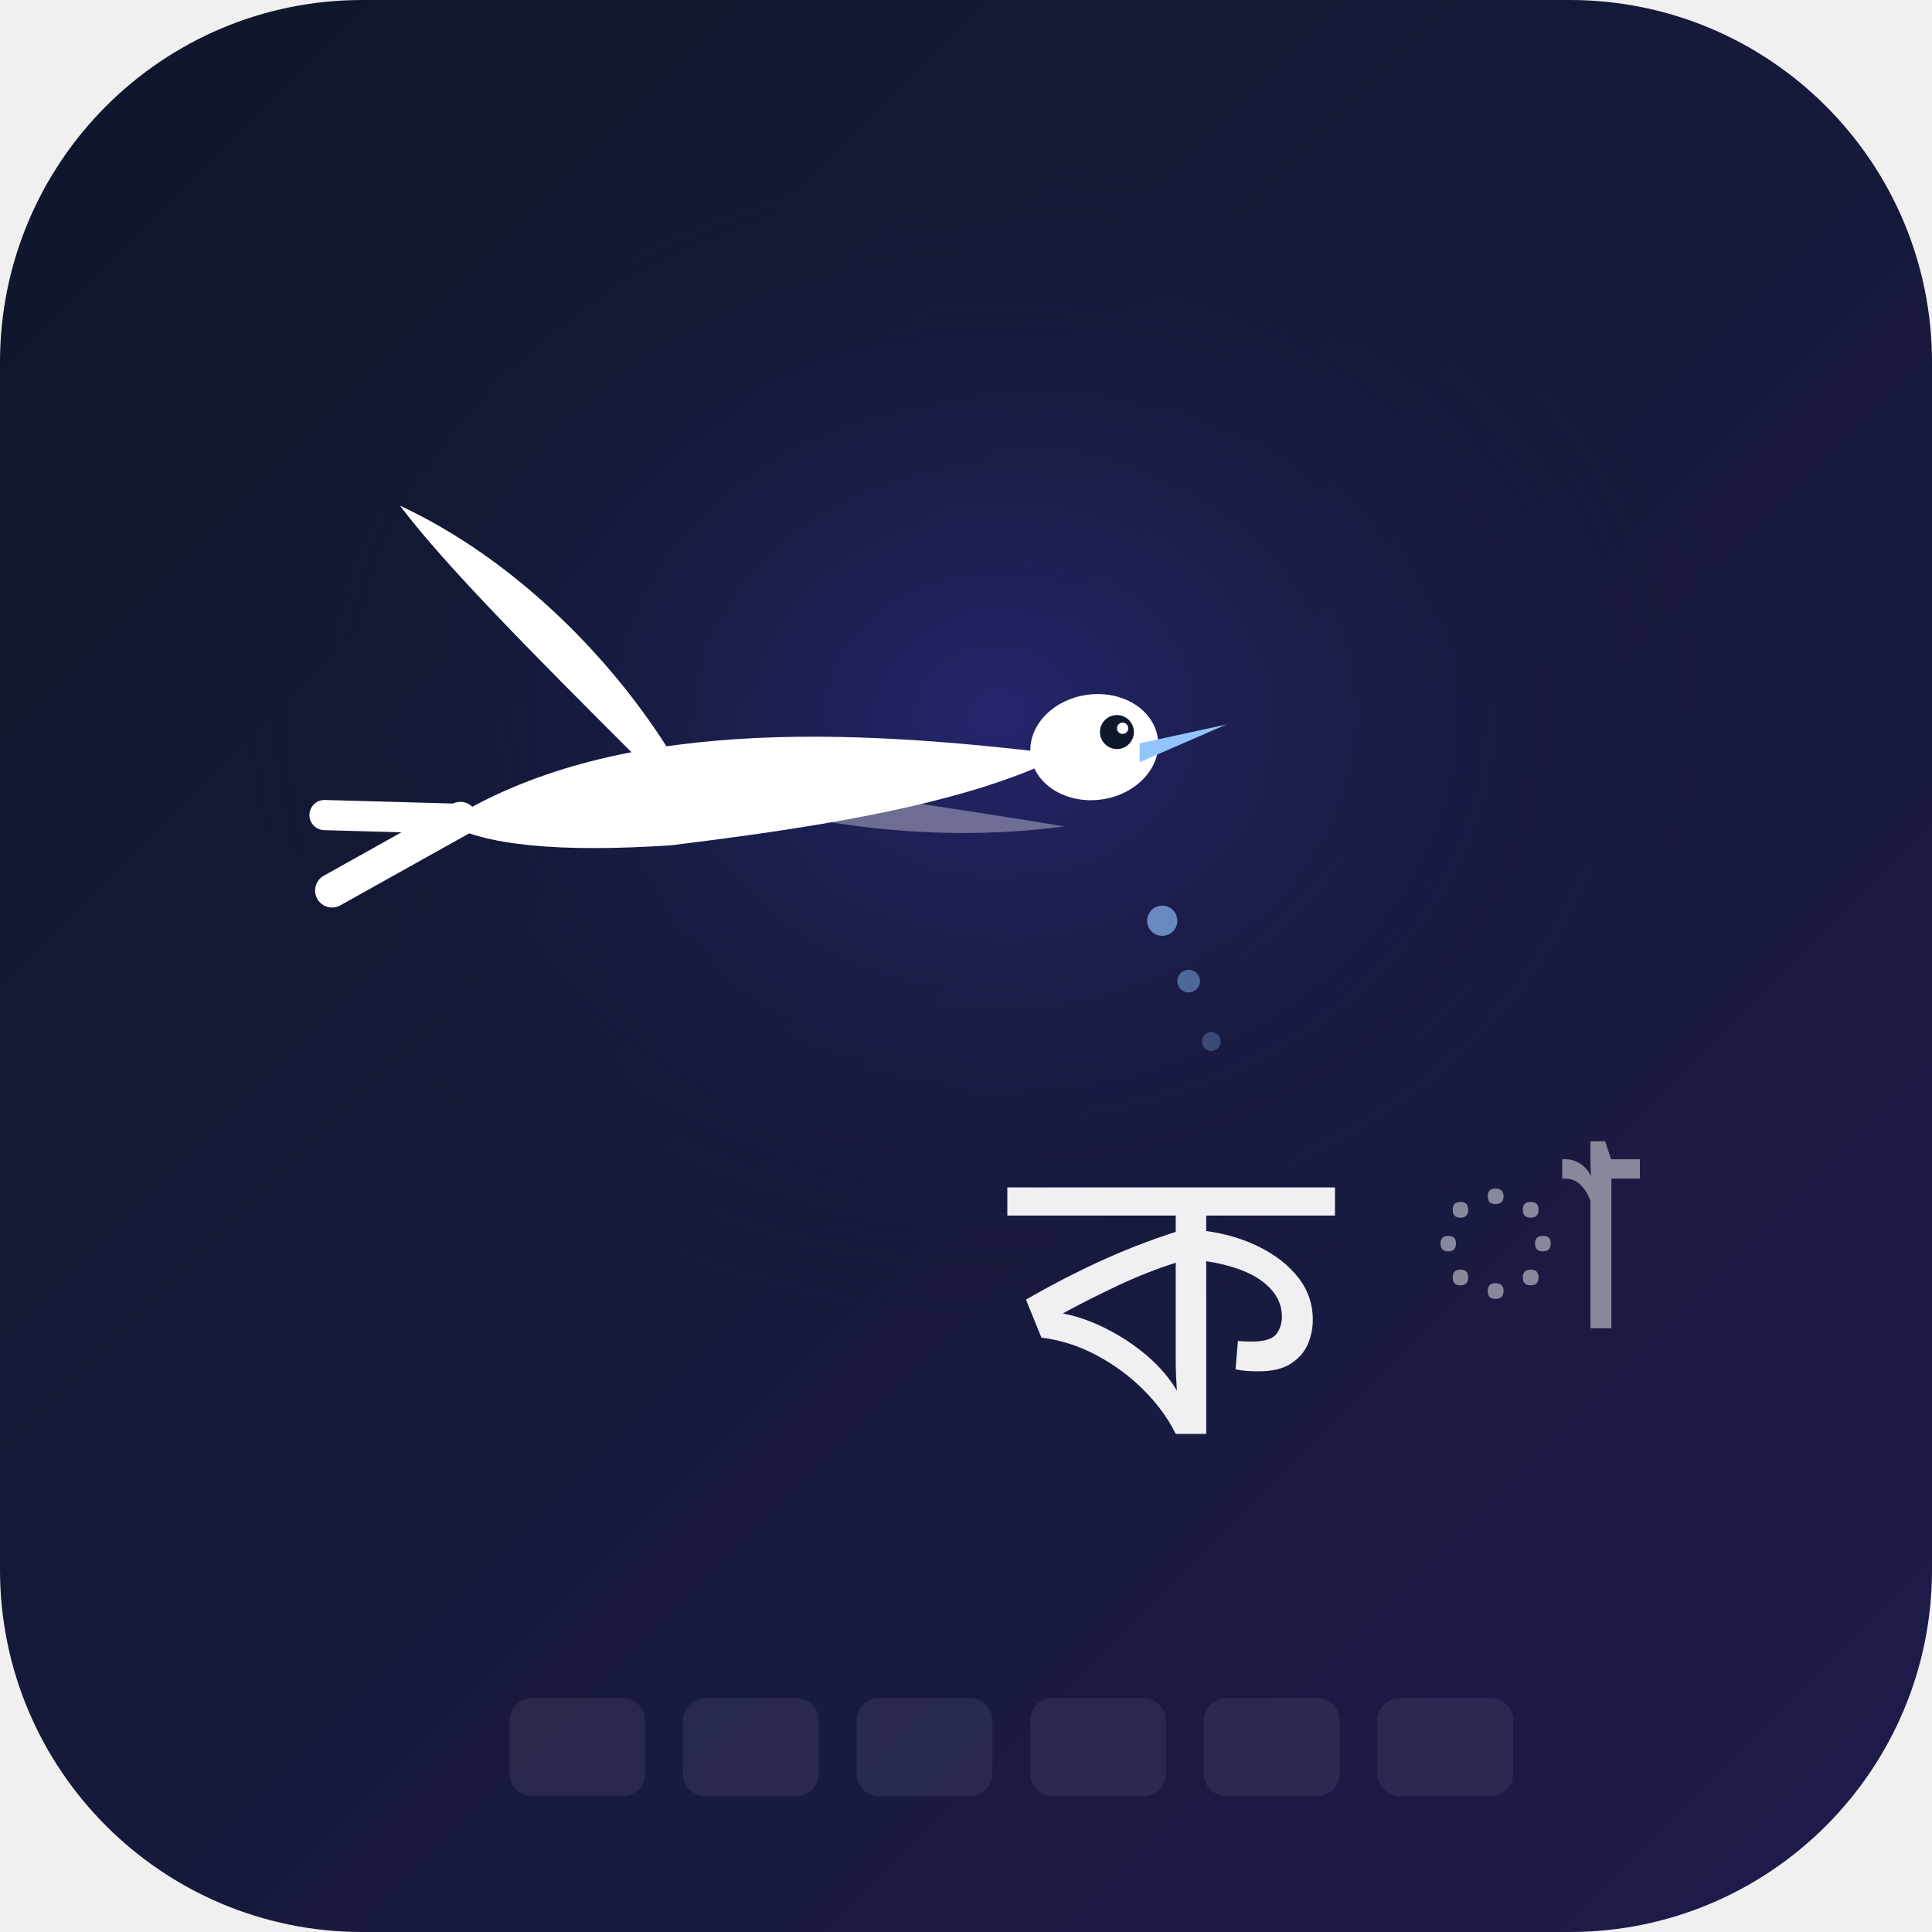
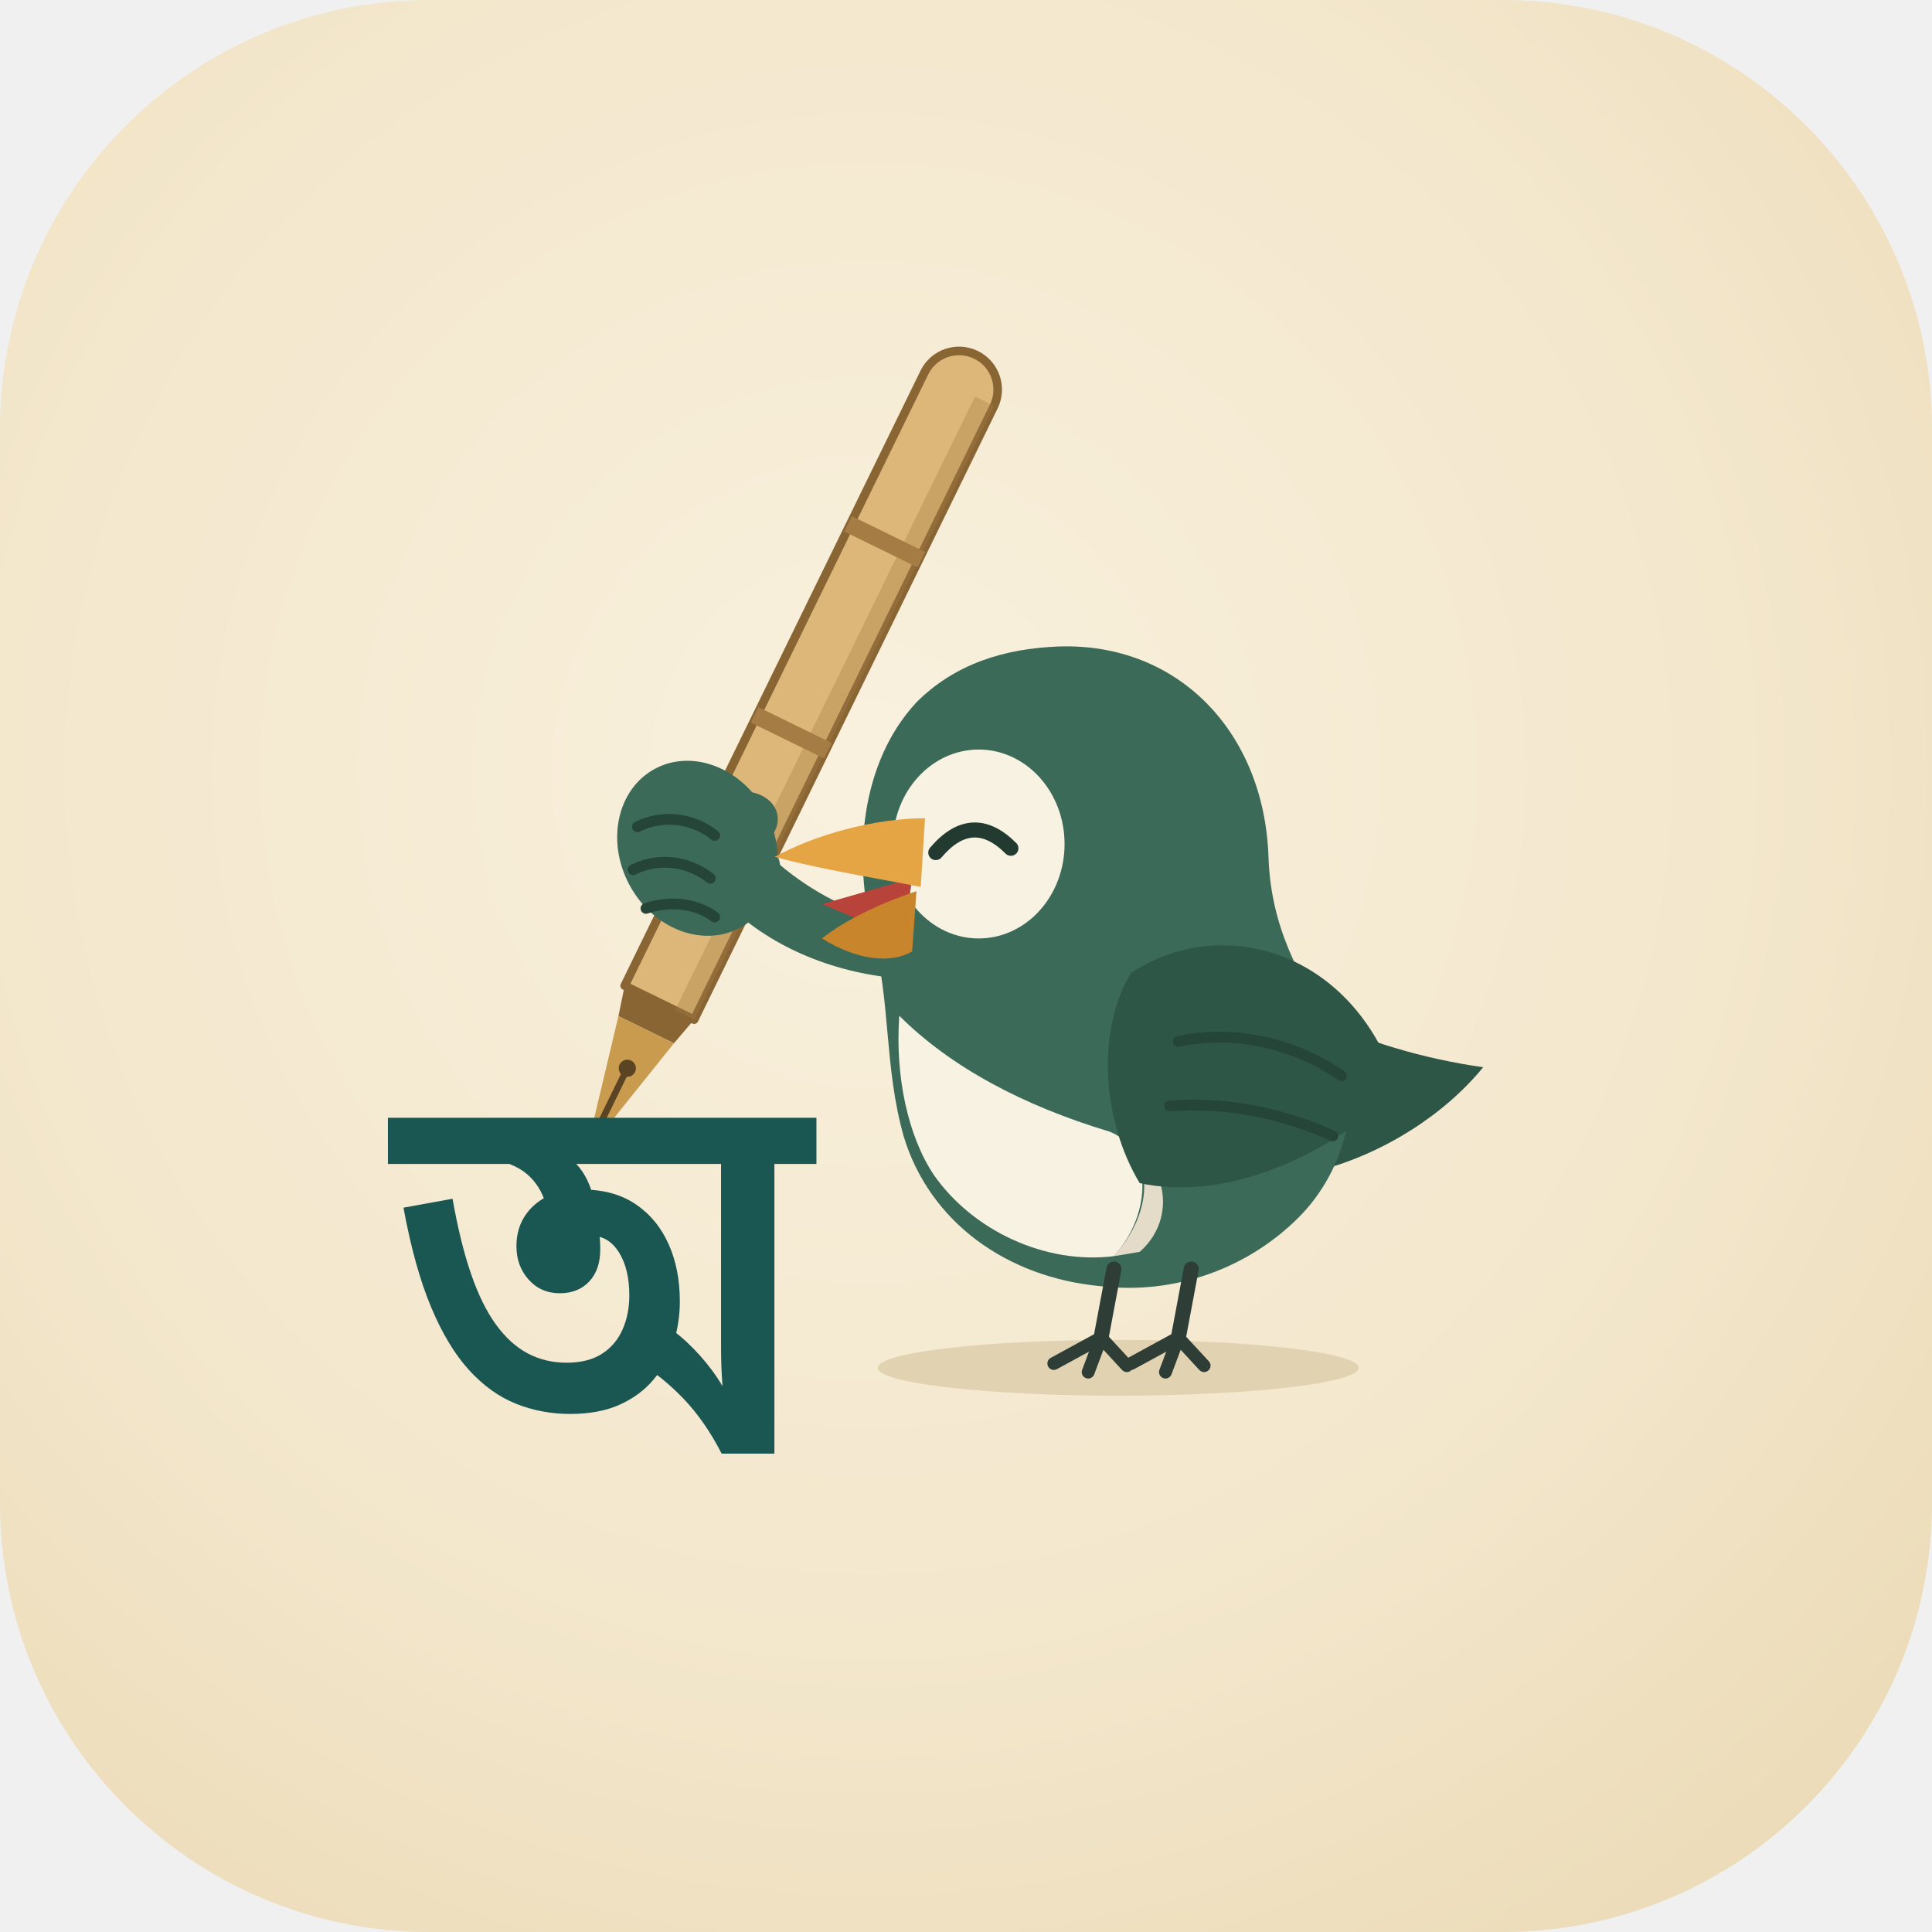
- <svg xmlns="http://www.w3.org/2000/svg" viewBox="0 0 512 512" width="512" height="512">
+ <svg xmlns="http://www.w3.org/2000/svg" viewBox="0 0 108 108" width="512" height="512">
  <defs>
-     <linearGradient id="bg" x1="0%" y1="0%" x2="100%" y2="100%">
-       <stop offset="0%" stop-color="#0f172a" />
-       <stop offset="100%" stop-color="#1e1b4b" />
-     </linearGradient>
-     <radialGradient id="glow" cx="52%" cy="44%" r="48%">
-       <stop offset="0%" stop-color="#3730a3" stop-opacity="0.5" />
-       <stop offset="100%" stop-color="#0f172a" stop-opacity="0" />
+     <radialGradient id="bg" cx="0.45" cy="0.4" r="0.75">
+       <stop offset="0" stop-color="#F9F1DE" />
+       <stop offset="0.6" stop-color="#F3E7CC" />
+       <stop offset="1" stop-color="#EBDAB6" />
    </radialGradient>
  </defs>
-   <rect width="512" height="512" rx="96" fill="url(#bg)" />
-   <ellipse cx="256" cy="210" rx="210" ry="170" fill="url(#glow)" />
-   <path d="M 118 218            C 162 190 225 193 282 200            C 255 214 210 220 178 224            C 148 226 128 224 118 218 Z" fill="white" />
-   <path d="M 178 200            C 162 174 136 148 106 134            C 118 150 143 175 168 200 Z" fill="white" />
-   <path d="M 175 205            C 205 218 245 224 282 219            C 252 214 210 208 182 204 Z" fill="rgba(255,255,255,0.35)" />
-   <path d="M 122 217 L 88 236" stroke="white" stroke-width="9" stroke-linecap="round" fill="none" />
-   <path d="M 122 217 L 86 216" stroke="white" stroke-width="8" stroke-linecap="round" fill="none" />
-   <ellipse cx="290" cy="198" rx="17" ry="14" fill="white" transform="rotate(-8 290 198)" />
-   <circle cx="296" cy="194" r="4.5" fill="#0f172a" />
-   <circle cx="297.5" cy="193" r="1.5" fill="white" />
-   <path d="M 302 197 L 325 192 L 302 202 Z" fill="#93c5fd" />
-   <circle cx="308" cy="244" r="4" fill="rgba(147,197,253,0.65)" />
-   <circle cx="315" cy="260" r="3" fill="rgba(147,197,253,0.45)" />
-   <circle cx="321" cy="276" r="2.5" fill="rgba(147,197,253,0.28)" />
-   <text x="268" y="380" font-family="'Noto Sans Bengali', 'Noto Serif Bengali', serif" font-size="105" font-weight="500" fill="white" opacity="0.93">ক</text>
-   <text x="378" y="352" font-family="'Noto Sans Bengali', 'Noto Serif Bengali', serif" font-size="72" font-weight="400" fill="white" opacity="0.48">া</text>
-   <rect x="135" y="450" width="36" height="26" rx="6" fill="rgba(255,255,255,0.07)" />
-   <rect x="181" y="450" width="36" height="26" rx="6" fill="rgba(255,255,255,0.07)" />
-   <rect x="227" y="450" width="36" height="26" rx="6" fill="rgba(255,255,255,0.07)" />
-   <rect x="273" y="450" width="36" height="26" rx="6" fill="rgba(255,255,255,0.07)" />
-   <rect x="319" y="450" width="36" height="26" rx="6" fill="rgba(255,255,255,0.07)" />
-   <rect x="365" y="450" width="36" height="26" rx="6" fill="rgba(255,255,255,0.07)" />
+   <rect width="108" height="108" rx="24" fill="url(#bg)" />
+   <g transform="matrix(0.12 0 0 0.12 -9.49 -1.78)">
+     <path d="M488,652 A112,13 0 1,0 712,652 A112,13 0 1,0 488,652 Z" fill="#DCCDAA" fill-opacity="0.8" />
+     <path d="M690,488 C715,500 742,508 770,512 C752,534 724,552 694,560 Z" fill="#2E5646" />
+     <path d="M572,316 C628,314 668,356 670,414 C671,446 684,470 700,494 C716,524 706,560 684,582 C660,606 626,618 592,614 C548,610 512,584 500,544 C491,512 494,482 486,452 C476,414 480,370 506,342 C524,324 547,317 572,316 Z" fill="#3C6A58" />
+     <path d="M498,488 C522,512 556,530 596,542 C616,550 616,580 598,600 C566,604 532,588 514,562 C502,544 496,516 498,488 Z" fill="#F8F2E3" />
+     <path d="M598,600 C614,582 616,562 606,548 C624,560 626,584 610,598 Z" fill="#E4DCC8" />
+     <path d="M606,468 C646,442 700,456 724,506 C730,520 726,532 714,536 C688,556 648,574 610,566 C592,536 590,494 606,468 Z" fill="#2E5646" />
+     <path d="M628,500 C656,494 684,502 704,516" fill="none" stroke="#244538" stroke-width="5" stroke-linecap="round" stroke-linejoin="round" />
+     <path d="M624,530 C652,528 678,534 700,544" fill="none" stroke="#244538" stroke-width="5" stroke-linecap="round" stroke-linejoin="round" />
+     <path d="M598,606 L592,638" fill="none" stroke="#2E3E37" stroke-width="7" stroke-linecap="round" stroke-linejoin="round" />
+     <path d="M592,638 L570,650 M592,638 L586,654 M592,638 L604,651" fill="none" stroke="#2E3E37" stroke-width="6" stroke-linecap="round" stroke-linejoin="round" />
+     <path d="M634,606 L628,638" fill="none" stroke="#2E3E37" stroke-width="7" stroke-linecap="round" stroke-linejoin="round" />
+     <path d="M628,638 L606,650 M628,638 L622,654 M628,638 L640,651" fill="none" stroke="#2E3E37" stroke-width="6" stroke-linecap="round" stroke-linejoin="round" />
+     <path d="M495,408 A40,44 0 1,0 575,408 A40,44 0 1,0 495,408 Z" fill="#F8F2E3" />
+     <path d="M515,412 Q532,392 550,410" fill="none" stroke="#233A31" stroke-width="7" stroke-linecap="round" stroke-linejoin="round" />
+     <path d="M509.83,188.1 L370.08,474.02 L402.42,489.83 L542.17,203.9 A18,18 0 0,0 509.83,188.1 Z" fill="#DDB779" stroke="#8A6534" stroke-width="4" stroke-linecap="round" stroke-linejoin="round" />
+     <path d="M542.17,203.9 L402.42,489.83 L393.53,485.48 L533.28,199.56 Z" fill="#A57C43" fill-opacity="0.35" />
+     <path d="M510.03,271.95 L475.89,255.26 L472.37,262.45 L506.51,279.14 Z" fill="#A57C43" />
+     <path d="M466.53,360.95 L432.39,344.26 L428.87,351.45 L463.01,368.14 Z" fill="#A57C43" />
+     <path d="M402.42,489.83 L370.08,474.02 L367.17,488.18 L393.04,500.82 Z" fill="#8A6534" />
+     <path d="M393.04,500.82 L367.17,488.18 L352,552 Z" fill="#C99B4E" />
+     <path d="M370.44,514.27 L353.76,548.41" fill="none" stroke="#5B4424" stroke-width="3" stroke-linecap="round" stroke-linejoin="round" />
+     <path d="M367.32,512.47 A4,4 0 1,0 375.32,512.47 A4,4 0 1,0 367.32,512.47 Z" fill="#5B4424" />
+     <path d="M492,470 C460,466 432,452 414,432 L434,410 C452,428 474,440 500,446 Z" fill="#3C6A58" />
+     <path d="M372.21,426.9 A36,42 -28 1,0 435.79,393.1 A36,42 -28 1,0 372.21,426.9 Z" fill="#3C6A58" />
+     <path d="M412,386 C432,378 446,390 440,402 C436,410 424,410 416,404 Z" fill="#3C6A58" />
+     <path d="M414,408 C436,402 448,414 440,426 C434,432 422,430 416,424 Z" fill="#3C6A58" />
+     <path d="M376,400 C388,394 402,396 412,404" fill="none" stroke="#244538" stroke-width="5" stroke-linecap="round" stroke-linejoin="round" />
+     <path d="M374,420 C386,414 400,416 410,424" fill="none" stroke="#244538" stroke-width="5" stroke-linecap="round" stroke-linejoin="round" />
+     <path d="M380,438 C392,434 404,436 412,442" fill="none" stroke="#244538" stroke-width="5" stroke-linecap="round" stroke-linejoin="round" />
+     <path d="M504,424 L462,436 L500,452 Z" fill="#B8433A" />
+     <path d="M510,396 C486,396 458,404 440,414 C462,420 488,424 508,428 Z" fill="#E6A544" />
+     <path d="M506,430 C488,436 472,444 462,452 C478,462 494,464 504,458 Z" fill="#C9852C" />
+     <path d="M415.26 692Q407.5 676.86 397.54 666.46Q387.59 656.06 376.29 649.28L386.6 630.82Q392.84 634.25 399.16 640.16Q405.49 646.08 410.79 653.21Q416.1 660.35 419.41 667.93L416.16 668.08Q415.91 663.83 415.59 659.66Q415.27 655.49 415.12 651.06Q414.97 646.63 414.97 641.62V557.04H259.79V535.54H459.41V557.04H439.83V692ZM344.65 673.51Q331.48 673.51 319.57 668.8Q307.66 664.08 297.62 653.11Q287.58 642.13 279.83 623.56Q272.09 604.99 267.04 577.42L289.9 573.26Q293.5 593.7 298.51 608.25Q303.52 622.81 310.15 631.9Q316.77 640.99 324.94 645.31Q333.1 649.63 343.04 649.63Q353.03 649.63 359.45 645.51Q365.88 641.39 369.06 634.25Q372.24 627.11 372.24 618.22Q372.24 605.94 367.42 598.25Q362.6 590.56 354.72 590.56Q349.64 590.56 346.9 593.17Q344.15 595.79 344.15 601.17L325.98 598.6Q325.98 594.64 328.83 590.36Q331.67 586.09 338.25 583.09Q344.84 580.09 355.87 580.09Q356.98 582.21 357.85 586.82Q358.71 591.44 358.71 596.84Q358.71 606.33 353.56 611.81Q348.4 617.28 339.91 617.28Q331.05 617.28 325.35 610.94Q319.66 604.6 319.66 595.36Q319.66 583.87 327.74 576.42Q335.82 568.97 350.32 568.97Q365.07 568.97 375.15 575.77Q385.23 582.58 390.5 594.29Q395.78 606 395.78 621.02Q395.78 630.94 392.86 640.32Q389.95 649.7 383.73 657.25Q377.5 664.79 367.85 669.15Q358.21 673.51 344.65 673.51ZM333.9 579.17Q332.91 571.09 327.47 564.65Q322.02 558.22 311.93 555.63L334.02 547.47Q345.14 552.91 350.23 560.39Q355.33 567.87 356.4 578.42Z" fill="#1B5752" />
+   </g>
</svg>
